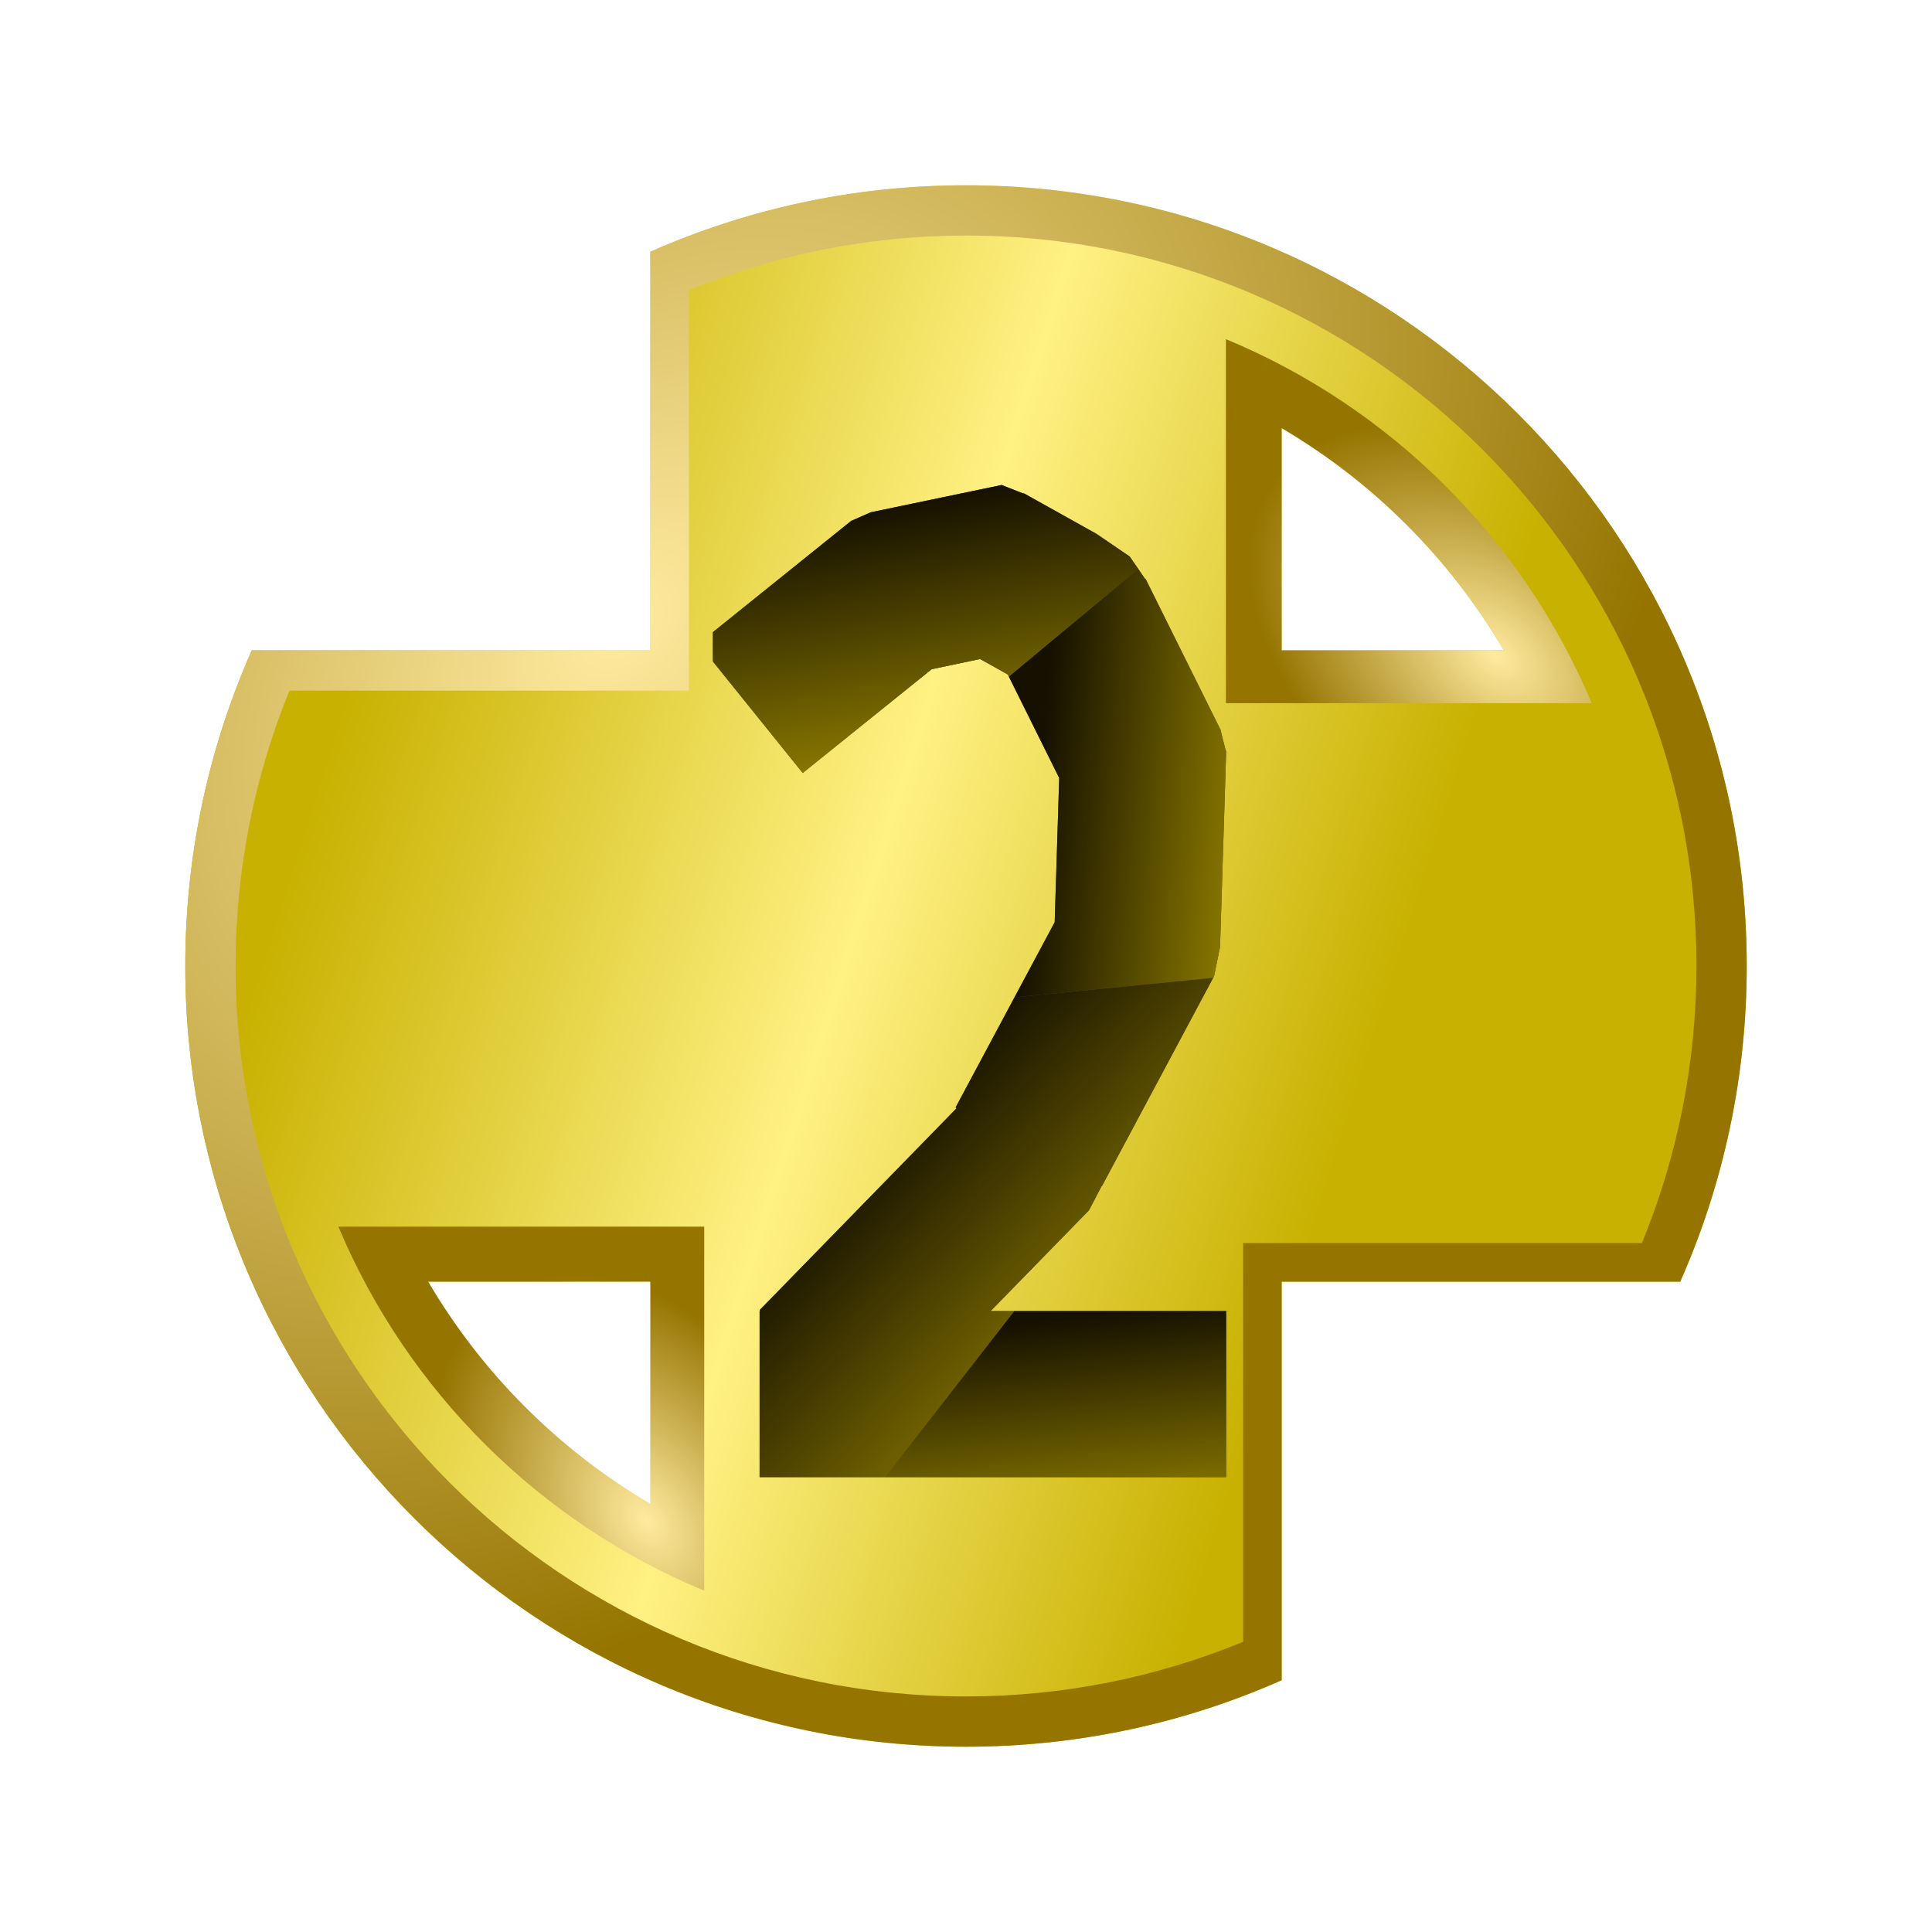
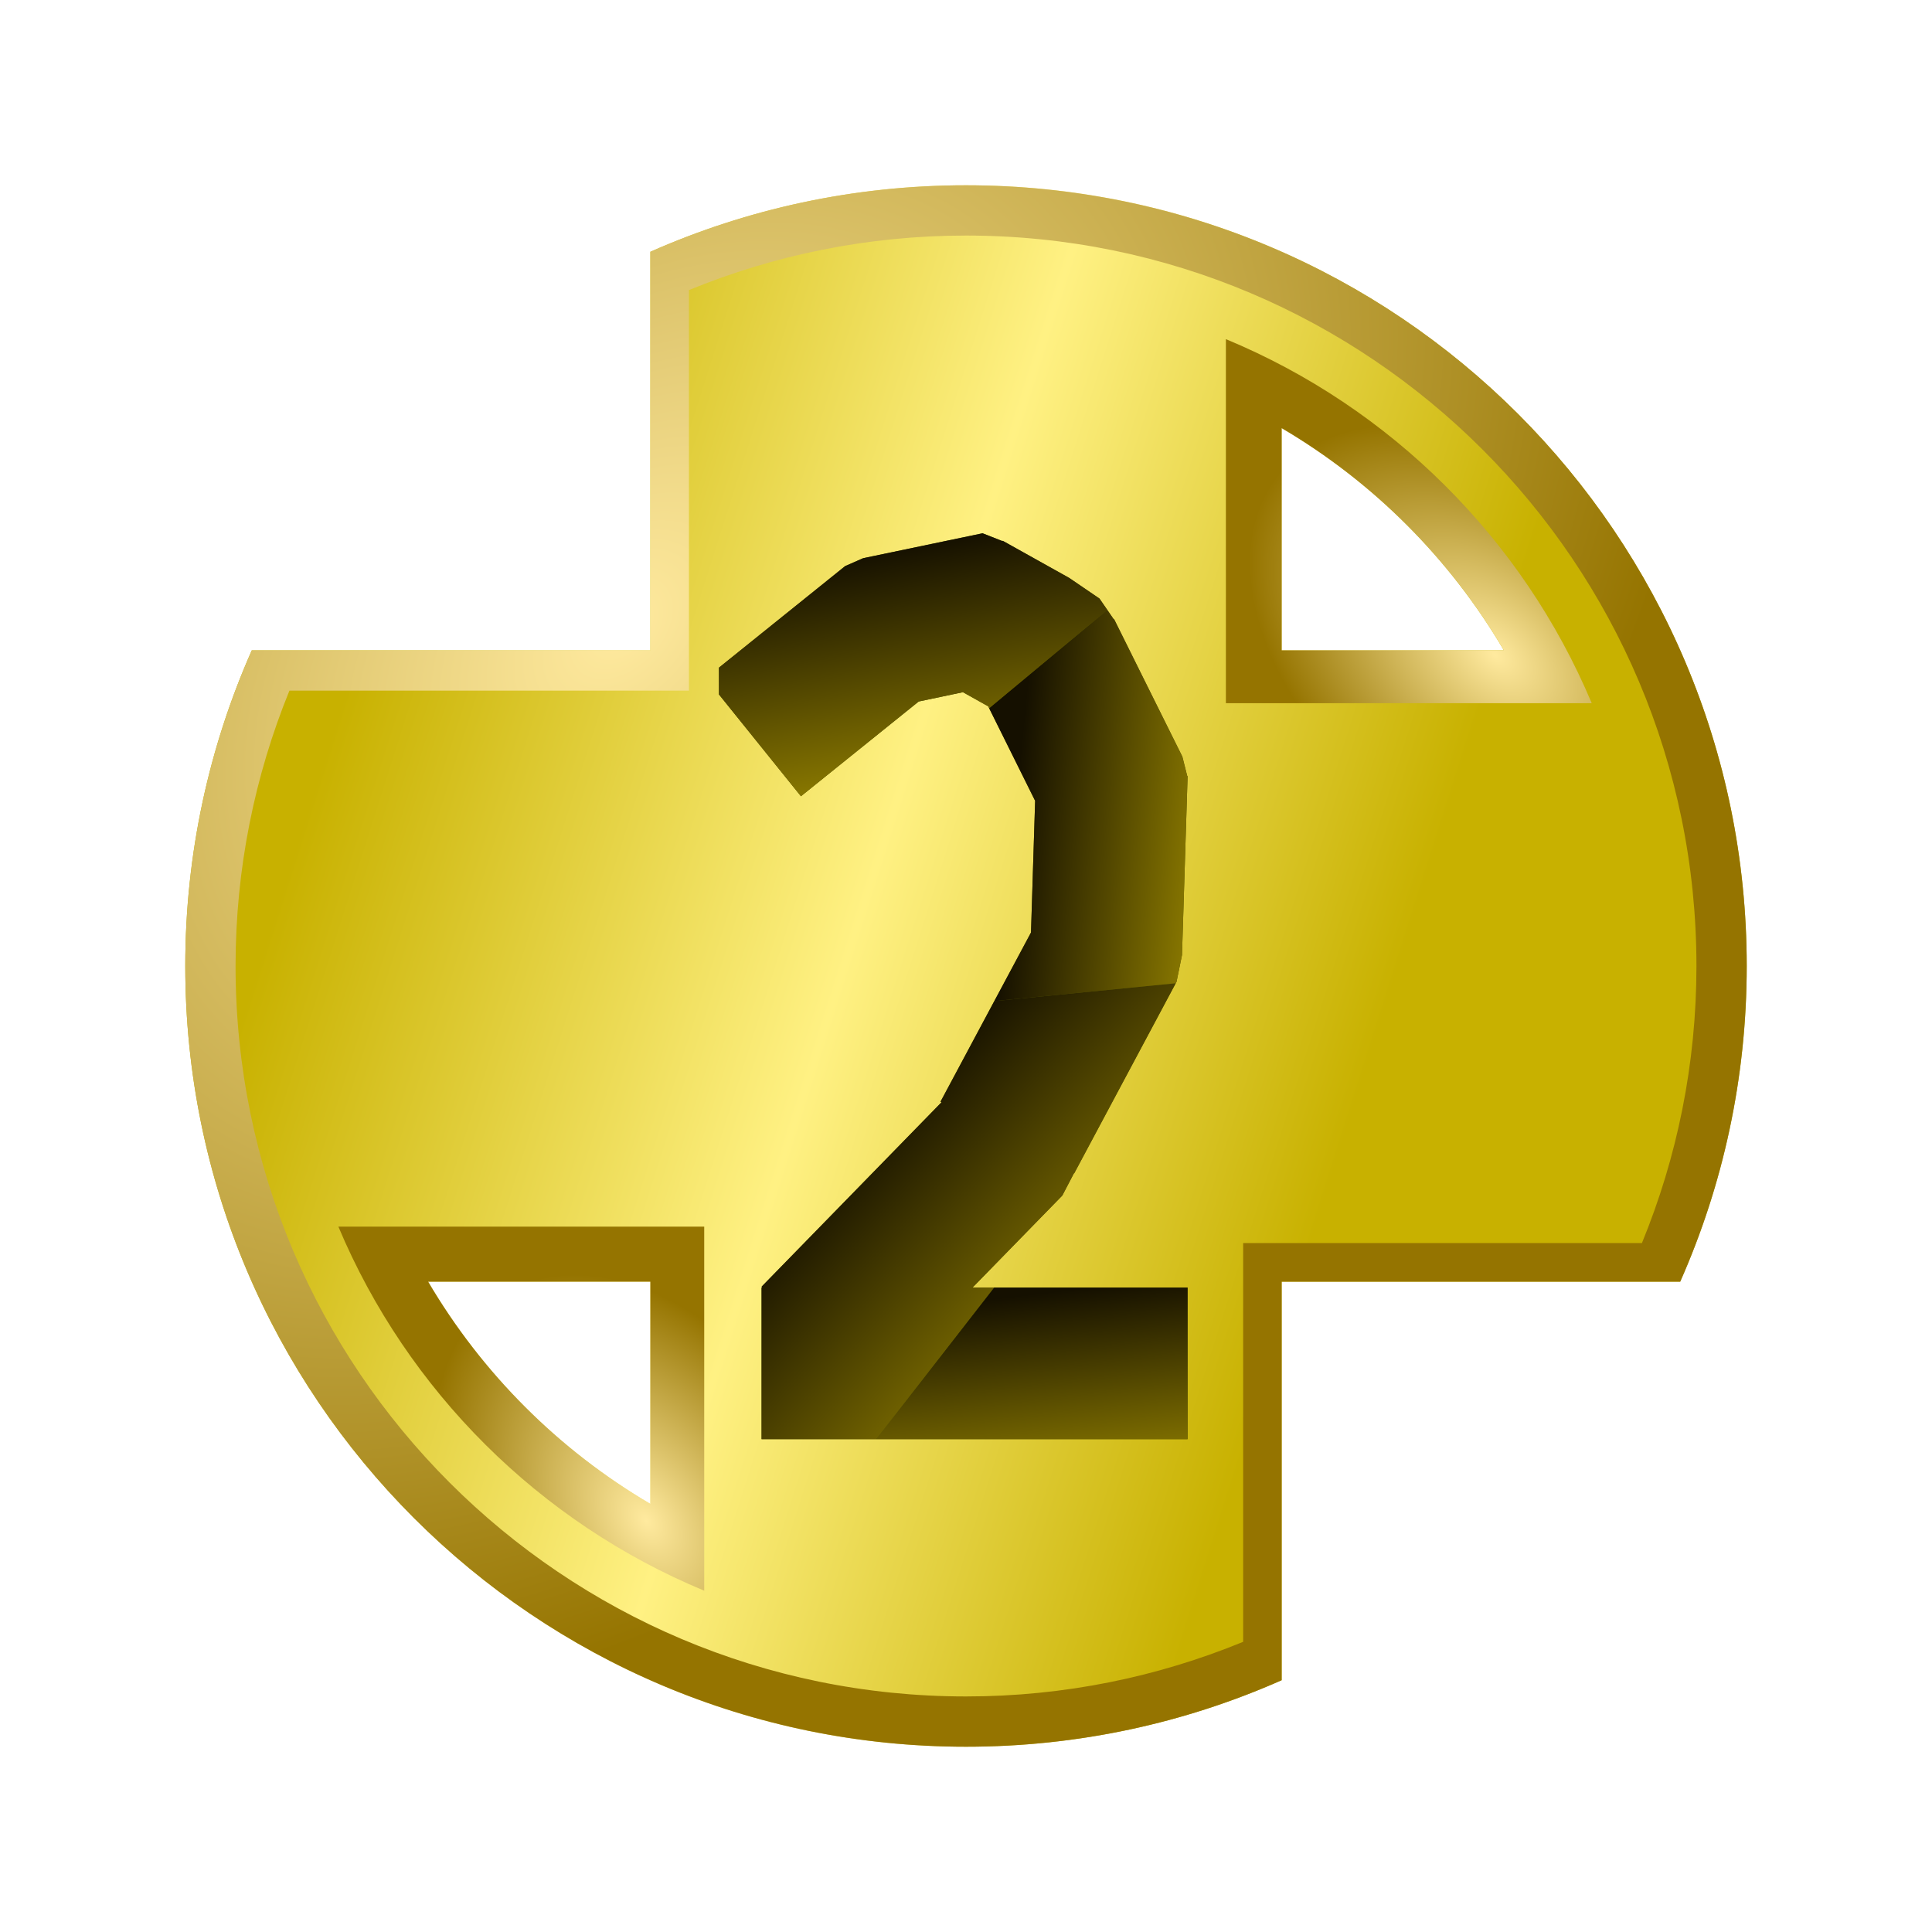
<svg xmlns="http://www.w3.org/2000/svg" xmlns:xlink="http://www.w3.org/1999/xlink" width="640" height="640" id="svg2" version="1.1">
  <defs id="defs4">
    <linearGradient id="linearGradient5065">
      <stop style="stop-color:#c8b100;stop-opacity:1;" offset="0" id="stop5067" />
      <stop id="stop5073" offset="0.514" style="stop-color:#fff183;stop-opacity:1;" />
      <stop style="stop-color:#c8b100;stop-opacity:1;" offset="1" id="stop5069" />
    </linearGradient>
    <linearGradient id="linearGradient5057">
      <stop style="stop-color:#fff69f;stop-opacity:1;" offset="0" id="stop5059" />
      <stop style="stop-color:#625900;stop-opacity:1;" offset="1" id="stop5061" />
    </linearGradient>
    <linearGradient id="linearGradient4930">
      <stop style="stop-color:#928000;stop-opacity:1;" offset="0" id="stop4932" />
      <stop style="stop-color:#151000;stop-opacity:1;" offset="1" id="stop4934" />
    </linearGradient>
-     <linearGradient xlink:href="#linearGradient4930" id="linearGradient4936" x1="270.501" y1="262.908" x2="253.824" y2="175.024" gradientUnits="userSpaceOnUse" />
-     <linearGradient xlink:href="#linearGradient4930" id="linearGradient4944" x1="415" y1="278.615" x2="342.548" y2="271.544" gradientUnits="userSpaceOnUse" />
-     <linearGradient xlink:href="#linearGradient4930" id="linearGradient4952" x1="371.833" y1="450.046" x2="289.748" y2="375.295" gradientUnits="userSpaceOnUse" />
-     <linearGradient xlink:href="#linearGradient4930" id="linearGradient4960" x1="377.061" y1="505.249" x2="368.812" y2="434.538" gradientUnits="userSpaceOnUse" />
+     <linearGradient xlink:href="#linearGradient4930" id="linearGradient4936" x1="270.501" y1="262.908" x2="253.824" y2="175.024" gradientUnits="userSpaceOnUse" gradientTransform="matrix(0.9130659,0,0,0.9130659,22.53003,29.9665)" />
+     <linearGradient xlink:href="#linearGradient4930" id="linearGradient4944" x1="415" y1="278.615" x2="342.548" y2="271.544" gradientUnits="userSpaceOnUse" gradientTransform="matrix(0.9130659,0,0,0.9130659,22.53003,29.9665)" />
+     <linearGradient xlink:href="#linearGradient4930" id="linearGradient4952" x1="371.833" y1="450.046" x2="289.748" y2="375.295" gradientUnits="userSpaceOnUse" gradientTransform="matrix(0.9130659,0,0,0.9130659,22.53003,29.9665)" />
+     <linearGradient xlink:href="#linearGradient4930" id="linearGradient4960" x1="377.061" y1="505.249" x2="368.812" y2="434.538" gradientUnits="userSpaceOnUse" gradientTransform="matrix(0.9130659,0,0,0.9130659,22.53003,29.9665)" />
    <linearGradient xlink:href="#linearGradient5065" id="linearGradient5071" x1="114.913" y1="227.066" x2="458.417" y2="336.162" gradientUnits="userSpaceOnUse" gradientTransform="translate(0,412.3622)" />
    <radialGradient xlink:href="#linearGradient5057-7" id="radialGradient5063-8" cx="190.468" cy="633.032" fx="190.468" fy="633.032" r="258.625" gradientUnits="userSpaceOnUse" gradientTransform="matrix(0.7880075,0.784273,-1.163413,1.168953,792.2399,-269.1279)" />
    <linearGradient id="linearGradient5057-7">
      <stop style="stop-color:#fff69f;stop-opacity:1;" offset="0" id="stop5059-8" />
      <stop style="stop-color:#625900;stop-opacity:1;" offset="1" id="stop5061-1" />
    </linearGradient>
    <radialGradient xlink:href="#linearGradient5057-0" id="radialGradient5063-6" cx="190.468" cy="633.032" fx="190.468" fy="633.032" r="258.625" gradientUnits="userSpaceOnUse" gradientTransform="matrix(0.7880075,0.784273,-1.163413,1.168953,792.2399,-269.1279)" />
    <linearGradient id="linearGradient5057-0">
      <stop style="stop-color:#ffea9f;stop-opacity:1;" offset="0" id="stop5059-9" />
      <stop style="stop-color:#957400;stop-opacity:1;" offset="1" id="stop5061-5" />
    </linearGradient>
    <radialGradient r="258.625" fy="633.032" fx="190.468" cy="633.032" cx="190.468" gradientTransform="matrix(0.7880075,0.784273,-1.163413,1.168953,792.2399,-681.4901)" gradientUnits="userSpaceOnUse" id="radialGradient5091-8" xlink:href="#linearGradient5057-0" />
    <linearGradient xlink:href="#linearGradient5065-0" id="linearGradient5071-9" x1="114.913" y1="227.066" x2="458.417" y2="336.162" gradientUnits="userSpaceOnUse" />
    <linearGradient id="linearGradient5065-0">
      <stop style="stop-color:#e4ca00;stop-opacity:1;" offset="0" id="stop5067-0" />
      <stop id="stop5073-0" offset="0.514" style="stop-color:#fff183;stop-opacity:1;" />
      <stop style="stop-color:#e4ca00;stop-opacity:1;" offset="1" id="stop5069-7" />
    </linearGradient>
    <linearGradient xlink:href="#linearGradient5065-2" id="linearGradient5071-5" x1="114.913" y1="227.066" x2="458.417" y2="336.162" gradientUnits="userSpaceOnUse" gradientTransform="translate(0,412.3622)" />
    <linearGradient id="linearGradient5065-2">
      <stop style="stop-color:#e4ca00;stop-opacity:1;" offset="0" id="stop5067-1" />
      <stop id="stop5073-4" offset="0.514" style="stop-color:#fff183;stop-opacity:1;" />
      <stop style="stop-color:#e4ca00;stop-opacity:1;" offset="1" id="stop5069-8" />
    </linearGradient>
    <linearGradient xlink:href="#linearGradient5065-6" id="linearGradient5071-4" x1="114.913" y1="227.066" x2="458.417" y2="336.162" gradientUnits="userSpaceOnUse" gradientTransform="translate(0,412.3622)" />
    <linearGradient id="linearGradient5065-6">
      <stop style="stop-color:#e4ca00;stop-opacity:1;" offset="0" id="stop5067-8" />
      <stop id="stop5073-9" offset="0.514" style="stop-color:#fff183;stop-opacity:1;" />
      <stop style="stop-color:#e4ca00;stop-opacity:1;" offset="1" id="stop5069-83" />
    </linearGradient>
    <radialGradient xlink:href="#linearGradient5057-0" id="radialGradient5304" cx="491.886" cy="220.041" fx="491.886" fy="220.041" r="60.594" gradientTransform="matrix(0.6450522,-0.7641385,1.178811,0.9951006,-81.42065,373.8324)" gradientUnits="userSpaceOnUse" />
    <radialGradient xlink:href="#linearGradient5057-0" id="radialGradient5314" cx="204.203" cy="502.484" fx="204.203" fy="502.484" r="60.594" gradientTransform="matrix(0.8379671,-0.5457207,0.8015914,1.230863,-359.7861,-3.268085)" gradientUnits="userSpaceOnUse" />
  </defs>
  <g id="layer1" transform="translate(0,-412.3622)" style="display:inline">
    <path style="fill:url(#linearGradient5071);fill-opacity:1;stroke:none" d="m 320,473.737 c -37.218,0 -72.587,7.878 -104.562,22.031 l 0,132.031 -132.031,0 C 69.253,659.776 61.375,695.144 61.375,732.362 c 0,142.837 115.788,258.625 258.625,258.625 37.218,0 72.587,-7.878 104.562,-22.031 l 0,-132.031 132.031,0 c 14.153,-31.976 22.031,-67.344 22.031,-104.562 0,-142.837 -115.788,-258.625 -258.625,-258.625 z m 104.562,80.438 c 30.365,17.858 55.767,43.26 73.625,73.625 l -73.625,0 0,-73.625 z m -282.75,282.75 73.625,0 0,73.625 c -30.365,-17.858 -55.767,-43.26 -73.625,-73.625 z" id="path2986-1" />
  </g>
  <g id="layer5" style="display:inline">
    <path style="fill:url(#radialGradient5091-8);fill-opacity:1;stroke:none;display:inline" d="m 320,61.375 c -37.218,0 -72.587,7.878 -104.562,22.031 l 0,132.031 -132.031,0 C 69.253,247.413 61.375,282.782 61.375,320 c 0,142.837 115.788,258.625 258.625,258.625 37.218,0 72.587,-7.878 104.562,-22.031 l 0,-132.031 132.031,0 C 570.747,392.587 578.625,357.218 578.625,320 578.625,177.163 462.837,61.375 320,61.375 z m 0,16.656 c 133.631,0 241.969,108.337 241.969,241.969 0,32.5 -6.438,63.472 -18.062,91.781 l -132.094,0 0,132.094 C 383.493,555.509 352.514,561.969 320,561.969 186.369,561.969 78.031,453.631 78.031,320 c 0,-32.276 6.372,-63.066 17.844,-91.219 l 132.344,0 0,-132.688 C 256.522,84.478 287.51,78.031 320,78.031 z" id="path2986-1-7" />
    <path style="fill:url(#radialGradient5304);fill-opacity:1;stroke:none;display:inline" d="m 406.094,112.344 0,120.594 121.188,0 c -22.893,-54.447 -66.614,-97.944 -121.188,-120.594 z m 18.469,29.469 c 30.365,17.858 55.767,43.26 73.625,73.625 l -73.625,0 0,-73.625 z" id="path5171" />
    <path style="fill:url(#radialGradient5314);fill-opacity:1;stroke:none;display:inline" d="m 112.094,406.344 c 22.893,54.447 66.614,97.944 121.188,120.594 l 0,-120.594 -121.188,0 z m 29.719,18.219 73.625,0 0,73.625 c -30.365,-17.858 -55.767,-43.26 -73.625,-73.625 z" id="path5171-5" />
  </g>
  <g id="layer3" style="display:inline">
-     <path style="fill:#505000;fill-opacity:1;stroke:none" d="m 331.812,160.656 -43.438,9.062 0.031,0.094 -0.062,-0.062 -6.25,2.75 -0.031,-0.031 -45.906,36.938 0,9.719 29.75,36.938 42.719,-34.375 16.062,-3.375 9.156,5.125 17.031,34.281 -1.5,47.781 -32.844,61.406 0.375,0.188 L 251.625,434 l 0.312,0.312 -0.312,0 0,55 154.562,0 0,-55 -78.031,0 32.656,-33.469 -0.156,-0.156 0.188,0.031 4.125,-7.906 0.094,0.031 37.125,-69.5 0,-0.031 1.969,-9.625 2.031,-64.938 -0.125,0 -1.844,-7.312 -0.062,0 -24.656,-49.656 -0.125,0.062 -5.156,-7.5 -11,-7.5 -24.125,-13.469 -0.062,0.125 -7.156,-2.812 0,-0.031 -0.031,0 -0.031,0 z" id="rect3221-7" />
+     <path style="fill:#505000;fill-opacity:1;stroke:none" d="m 325.497,176.656 -39.661,8.275 0.029,0.086 -0.057,-0.057 -5.707,2.511 -0.029,-0.029 -41.915,33.726 0,8.874 27.164,33.726 39.005,-31.387 14.666,-3.082 8.36,4.679 15.551,31.301 -1.37,43.627 -29.989,56.068 0.342,0.171 -59.606,61.09 0.285,0.285 -0.285,0 0,50.219 141.126,0 0,-50.219 -71.248,0 29.817,-30.559 -0.143,-0.143 0.171,0.029 3.766,-7.219 0.086,0.029 33.898,-63.458 0,-0.029 1.798,-8.788 1.855,-59.292 -0.114,0 -1.683,-6.677 -0.057,0 -22.513,-45.339 -0.114,0.057 -4.708,-6.848 -10.044,-6.848 -22.028,-12.298 -0.057,0.114 -6.534,-2.568 0,-0.029 -0.029,0 -0.029,0 z" id="rect3221-7" />
  </g>
  <g id="layer4" style="display:inline">
-     <path style="fill:url(#linearGradient4960);fill-opacity:1;stroke:none" d="m 335.969,434.312 -42.75,55 112.969,0 0,-55 -70.219,0 z" id="rect4828" />
-     <path style="fill:url(#linearGradient4952);fill-opacity:1;stroke:none" d="m 401.875,323.906 -65.812,6.469 -19.531,36.531 0.375,0.188 L 251.625,434 l 0.312,0.312 -0.312,0 0,55 41.594,0 42.75,-55 -7.812,0 32.656,-33.469 -0.156,-0.156 0.188,0.031 4.125,-7.906 0.094,0.031 36.812,-68.938 z" id="rect4826" />
-     <path style="fill:url(#linearGradient4944);fill-opacity:1;stroke:none" d="m 377.062,188.469 -42.875,35.656 16.688,33.594 -1.5,47.781 -13.312,24.875 65.812,-6.469 0.312,-0.562 0,-0.031 1.969,-9.625 2.031,-64.938 -0.125,0 -1.844,-7.312 -0.062,0 L 379.5,191.781 l -0.125,0.062 -2.312,-3.375 z" id="rect4824" />
-     <path style="fill:url(#linearGradient4936);fill-opacity:1;stroke:none" d="m 331.812,160.656 -43.438,9.062 0.031,0.094 -0.062,-0.062 -6.25,2.75 -0.031,-0.031 -45.906,36.938 0,9.719 29.75,36.938 42.719,-34.375 16.062,-3.375 9.156,5.125 0.344,0.688 42.875,-35.656 -2.844,-4.125 -11,-7.5 -24.125,-13.469 -0.062,0.125 -7.156,-2.812 0,-0.031 -0.031,0 -0.031,0 z" id="rect4822" />
+     <path style="fill:url(#linearGradient4960);fill-opacity:1;stroke:none" d="m 329.292,426.522 -39.034,50.219 103.148,0 0,-50.219 -64.114,0 z" id="rect4828" />
+     <path style="fill:url(#linearGradient4952);fill-opacity:1;stroke:none" d="m 389.468,325.714 -60.091,5.906 -17.833,33.355 0.342,0.171 -59.606,61.09 0.285,0.285 -0.285,0 0,50.219 37.978,0 39.034,-50.219 -7.133,0 29.817,-30.559 -0.143,-0.143 0.171,0.029 3.766,-7.219 0.086,0.029 33.612,-62.944 z" id="rect4826" />
+     <path style="fill:url(#linearGradient4944);fill-opacity:1;stroke:none" d="m 366.813,202.051 -39.148,32.556 15.237,30.673 -1.37,43.627 -12.155,22.713 60.091,-5.906 0.285,-0.514 0,-0.029 1.798,-8.788 1.855,-59.292 -0.114,0 -1.683,-6.677 -0.057,0 -22.513,-45.339 -0.114,0.057 -2.111,-3.082 z" id="rect4824" />
+     <path style="fill:url(#linearGradient4936);fill-opacity:1;stroke:none" d="m 325.497,176.656 -39.661,8.275 0.029,0.086 -0.057,-0.057 -5.707,2.511 -0.029,-0.029 -41.915,33.726 0,8.874 27.164,33.726 39.005,-31.387 14.666,-3.082 8.36,4.679 0.314,0.628 39.148,-32.556 -2.597,-3.766 -10.044,-6.848 -22.028,-12.298 -0.057,0.114 -6.534,-2.568 0,-0.029 -0.029,0 -0.029,0 z" id="rect4822" />
  </g>
  <g id="layer2" style="display:none">
    <path style="fill:#ffff00;fill-opacity:1;stroke:none" id="path2986" d="m 744.482,366.754 a 322.744,322.744 0 1 1 -645.487,0 322.744,322.744 0 1 1 645.487,0 z" transform="matrix(0.8013441,0,0,0.8013441,-17.9578,26.10407)" />
    <rect style="fill:#00ff00;fill-opacity:1;stroke:none" id="rect3061-9" width="209.102" height="688.924" x="215.449" y="-18.619" />
    <rect style="fill:#00ff00;fill-opacity:1;stroke:none" id="rect3061-0-4" width="209.102" height="700.036" x="-424.551" y="-22.223" transform="matrix(0,-1,1,0,0,0)" />
    <path style="fill:#00ffff;fill-opacity:1;stroke:none" id="path3138" d="m 638.416,405.14 a 230.82,230.82 0 1 1 -461.64,0 230.82,230.82 0 1 1 461.64,0 z" transform="matrix(0.8949672,0,0,0.8949672,-44.78554,-42.58658)" />
    <rect style="fill:#808000;fill-opacity:1;stroke:none" id="rect3221-7-7" width="78.792" height="55" x="-170.033" y="447.527" transform="matrix(0.4713732,-0.8819338,0.8819338,0.4713732,0,0)" />
    <rect style="fill:#808000;fill-opacity:1;stroke:none" id="rect3221-1-9" width="100" height="55" x="-131.948" y="477.57" transform="matrix(0.6984636,-0.7156456,0.7156456,0.6984636,0,0)" />
    <rect style="fill:#808000;fill-opacity:1;stroke:none" id="rect3221-2-54" width="65" height="55" x="229.905" y="-411.624" transform="matrix(-0.03146059,0.999505,-0.999505,-0.03146059,0,0)" />
    <rect style="fill:#808000;fill-opacity:1;stroke:none" id="rect3221-2-8-3" width="44.447" height="55" x="371.001" y="-27.356" transform="matrix(0.8725695,0.48849,-0.48849,0.8725695,0,0)" />
    <rect style="fill:#808000;fill-opacity:1;stroke:none" id="rect3221-2-5-1" width="44.447" height="55" x="246.923" y="218.714" transform="matrix(0.9789503,-0.2040985,0.2040985,0.9789503,0,0)" />
    <rect style="fill:#808000;fill-opacity:1;stroke:none" id="rect3221-2-7-2" width="65" height="55" x="48.885" y="305.252" transform="matrix(0.7791828,-0.6267968,0.6267968,0.7791828,0,0)" />
    <rect style="fill:#808000;fill-opacity:1;stroke:none" id="rect3221-18-3" width="55.558" height="55" x="334.471" y="-255.24" transform="matrix(0.4453612,0.895351,-0.895351,0.4453612,0,0)" />
    <rect style="fill:#808000;fill-opacity:1;stroke:none" id="rect3221-18-2-3" width="154.563" height="55" x="249.625" y="428.297" />
    <path style="fill:none;stroke:#000000;stroke-width:1px;stroke-linecap:butt;stroke-linejoin:miter;stroke-opacity:1" d="m 363.125,386.518 -4.286,8.214 -17.321,-1.875 -13.571,-20.982 15.268,-9.821 18.393,18.482 z" id="path4211-4" />
    <path style="fill:none;stroke:#000000;stroke-width:1px;stroke-linecap:butt;stroke-linejoin:miter;stroke-opacity:1" d="m 402.143,307.679 -1.964,9.643 -6.429,2.232 -20.893,-11.964 4.107,-8.929 22.321,5.536 z" id="path4213-1" />
    <path style="fill:none;stroke:#000000;stroke-width:1px;stroke-linecap:butt;stroke-linejoin:miter;stroke-opacity:1" d="m 402.232,235.446 1.875,7.411 -7.857,5.804 -12.5,-2.321 L 382.5,234.196 398.482,235 z" id="path4215-1" />
    <path style="fill:none;stroke:#000000;stroke-width:1px;stroke-linecap:butt;stroke-linejoin:miter;stroke-opacity:1" d="m 375.714,179.018 1.696,6.964 -4.018,9.464 -7.321,-0.536 -1.786,-12.232 z" id="path4217-3" />
    <path style="fill:none;stroke:#000000;stroke-width:1px;stroke-linecap:butt;stroke-linejoin:miter;stroke-opacity:1" d="m 329.821,154.643 7.232,2.857 0.089,10.268 -8.125,5.625 -4.821,-9.554 z" id="path4219-8" />
    <path style="fill:none;stroke:#000000;stroke-width:1px;stroke-linecap:butt;stroke-linejoin:miter;stroke-opacity:1" d="m 280,166.518 6.339,-2.768 7.232,8.393 0.179,10.982 -6.875,2.321 -7.679,-12.054 z" id="path4221-7" />
    <path style="fill:#808000;fill-opacity:1;stroke:none" d="m 331.812,160.656 -43.438,9.062 0.031,0.094 -0.062,-0.062 -6.25,2.75 -0.031,-0.031 -50.656,40.75 34.5,42.844 42.719,-34.375 16.062,-3.375 9.156,5.125 17.031,34.281 -1.5,47.781 -32.844,61.406 0.375,0.188 L 251.625,434 l 0.312,0.312 -0.312,0 0,55 154.562,0 0,-55 -78.031,0 32.656,-33.469 -0.156,-0.156 0.188,0.031 4.125,-7.906 0.094,0.031 37.125,-69.5 -0.031,-0.031 0.031,0 1.969,-9.625 2.031,-64.938 -0.125,0 -1.844,-7.312 -0.062,0 -24.656,-49.656 -0.125,0.062 -5.165,-7.487 -10.978,-7.509 -24.138,-13.473 -0.062,0.125 -7.156,-2.812 0,-0.031 -0.031,0 z" id="rect3221-7-4" />
    <path style="fill:#ff00ff;fill-opacity:1;stroke:none;display:inline" d="m 320,78.031 c -32.49,0 -63.478,6.447 -91.781,18.062 l 0,132.688 -132.344,0 C 84.403,256.934 78.031,287.724 78.031,320 c 0,133.631 108.337,241.969 241.969,241.969 32.514,0 63.493,-6.46 91.812,-18.094 l 0,-132.094 132.094,0 C 555.53,383.472 561.969,352.5 561.969,320 561.969,186.369 453.631,78.031 320,78.031 z m 97.812,75.25 c 28.408,16.707 52.199,40.498 68.906,68.906 l -68.906,0 0,-68.906 z m -264.531,264.531 68.906,0 0,68.906 c -28.408,-16.707 -52.199,-40.498 -68.906,-68.906 z" id="path2986-1-2-6" />
  </g>
</svg>
